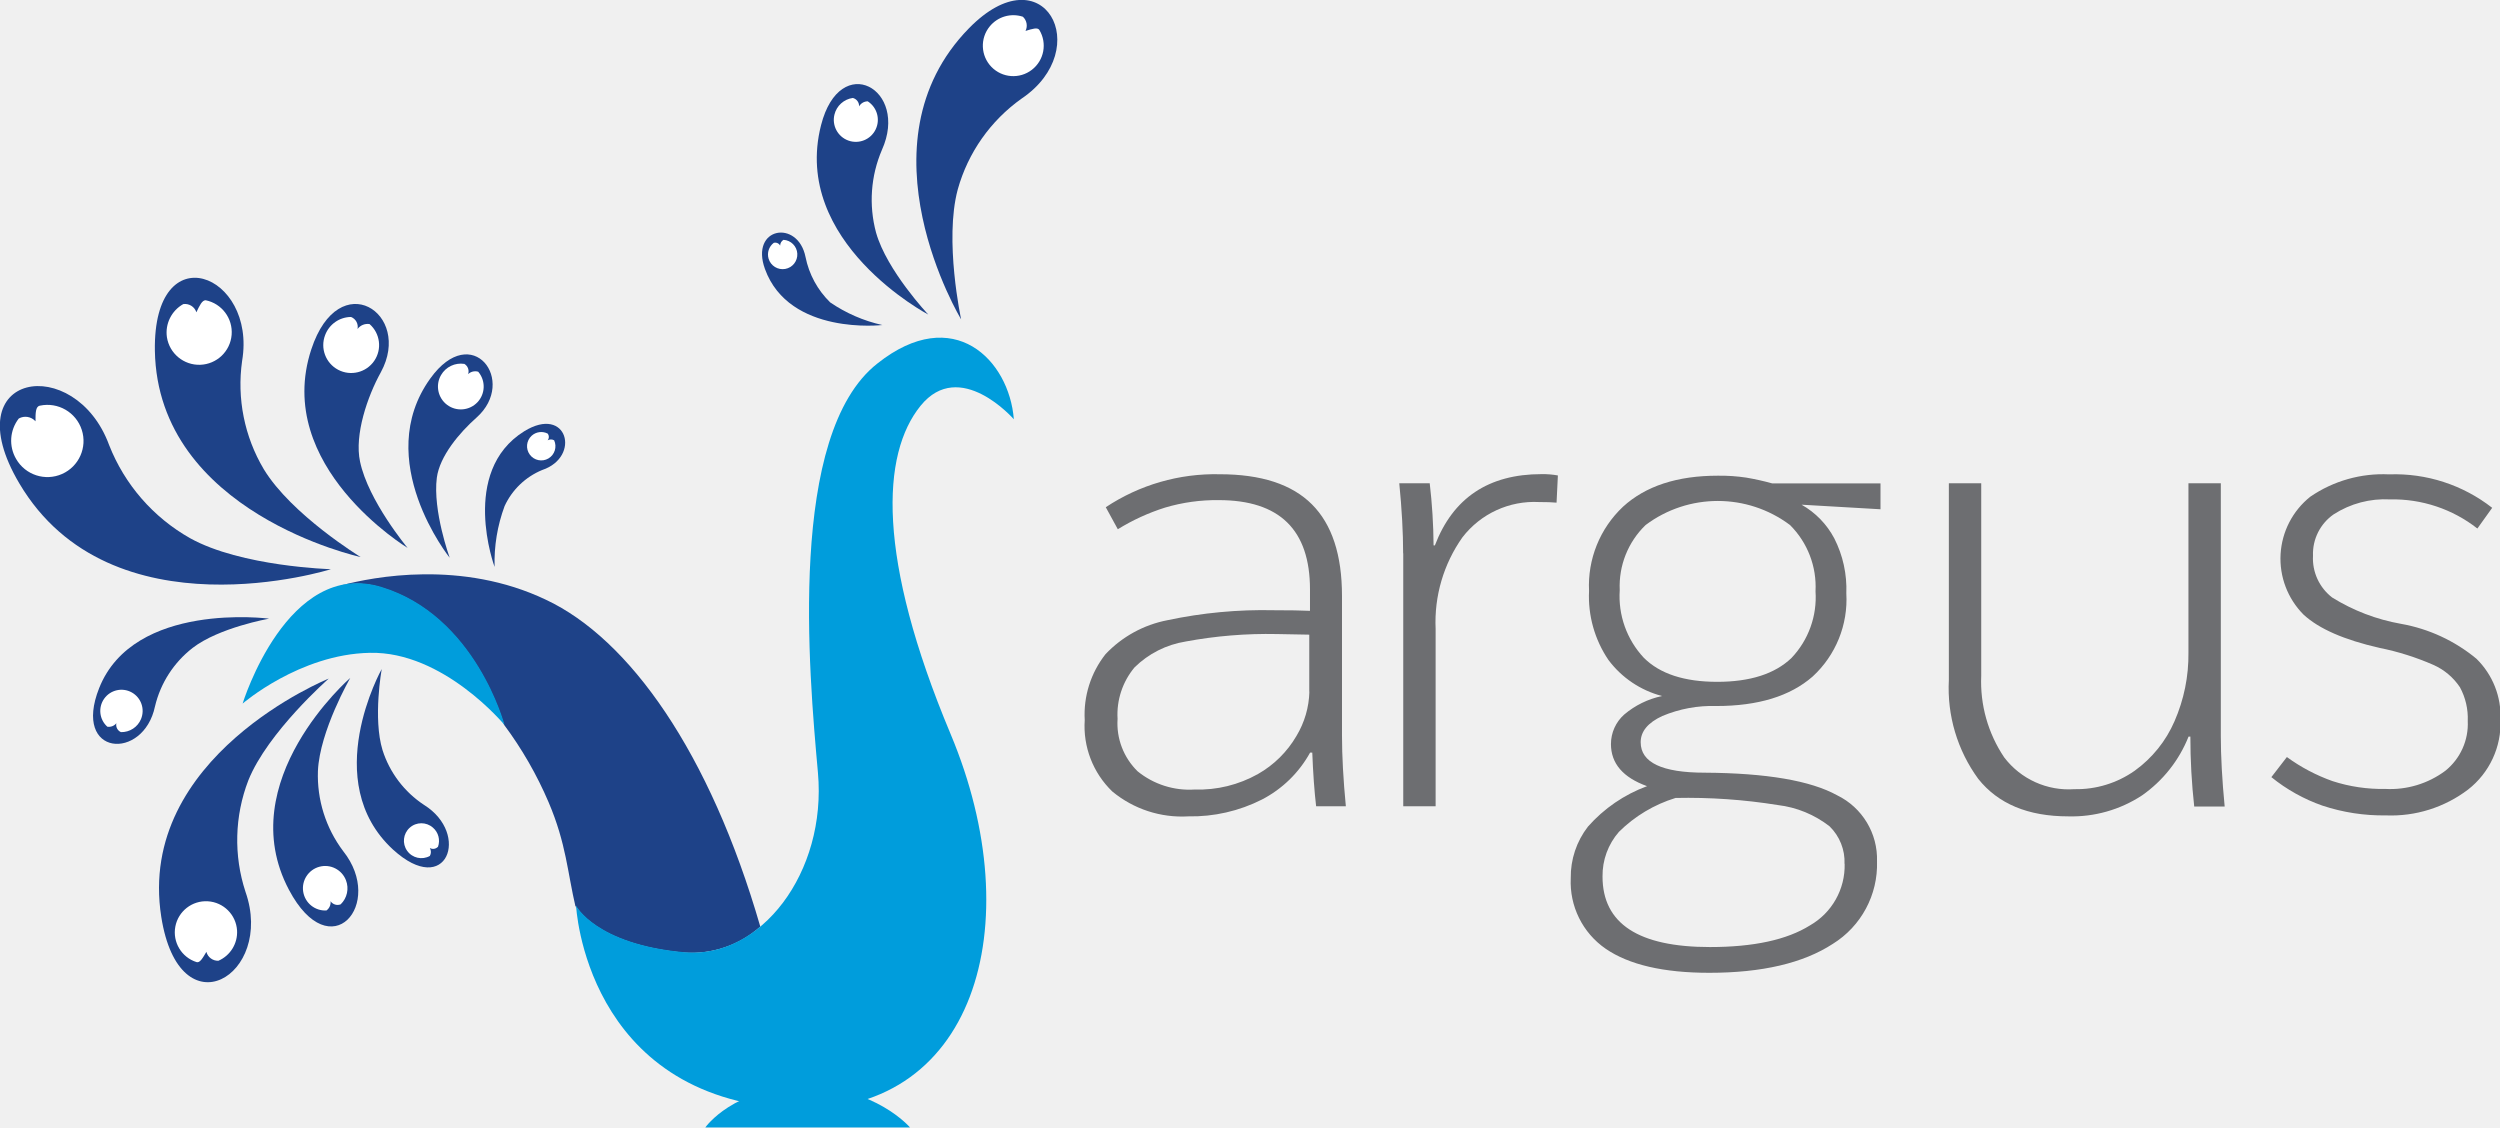
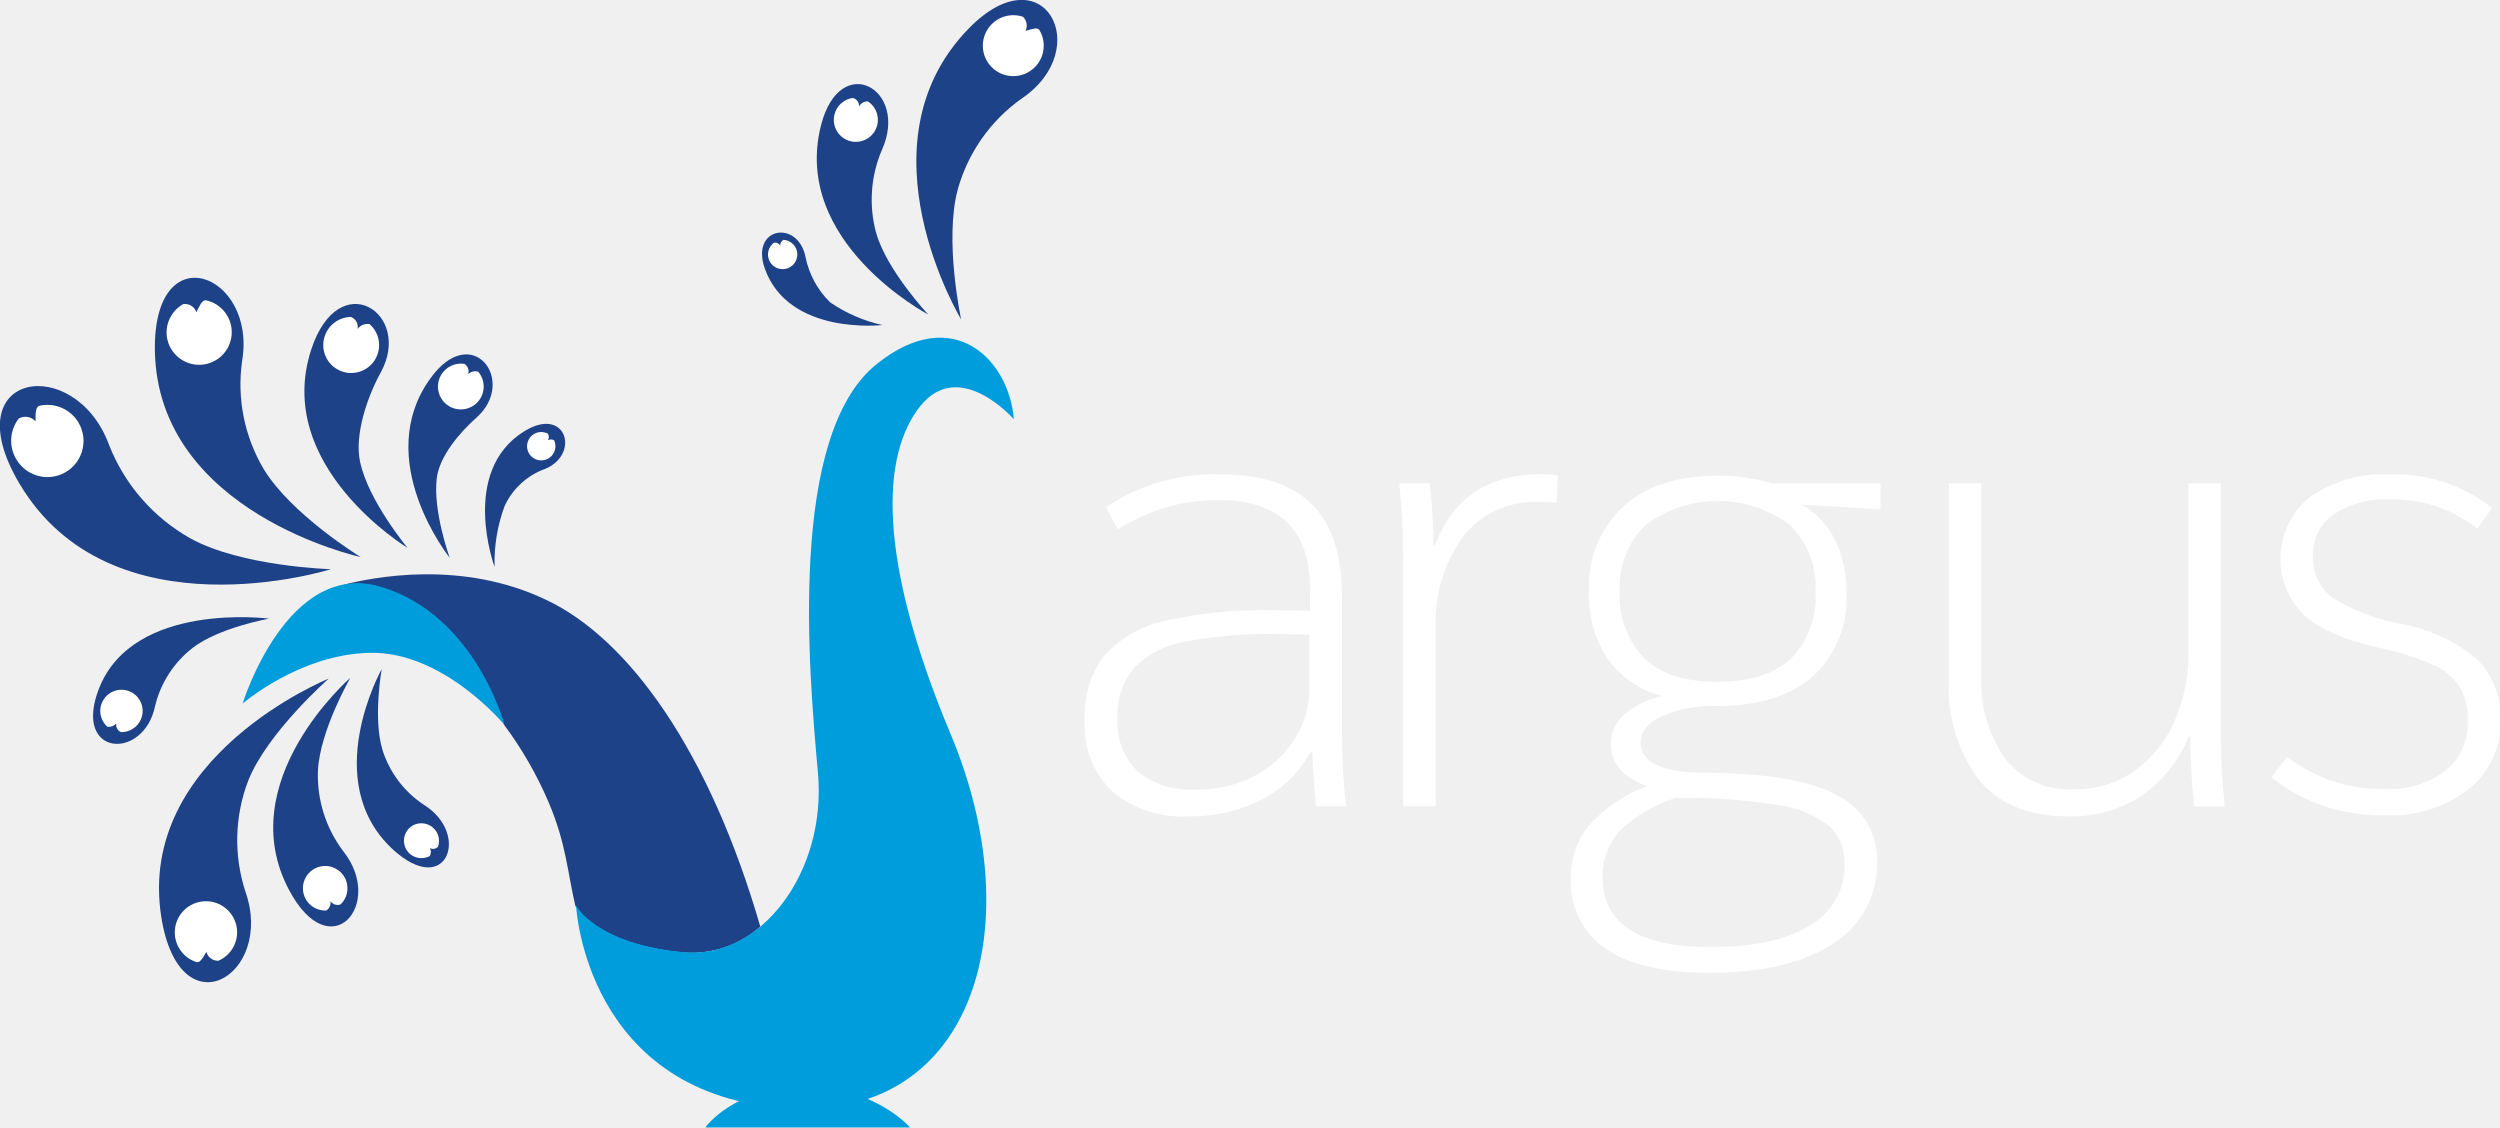
<svg xmlns="http://www.w3.org/2000/svg" id="Layer_1" data-name="Layer 1" viewBox="0 0 207.75 93.69">
  <defs>
-     <style>.cls-1{fill:#009ddc;}.cls-2{fill:#1e4288;}.cls-3{fill:#fff;}.cls-4{fill:#6d6e71;}</style>
+     <style>.cls-1{fill:#009ddc;}.cls-2{fill:#1e4288;}.cls-3{fill:#fff;}.cls-4{fill:#ffffff;}</style>
  </defs>
  <path class="cls-1" d="M98.75,118.84s2.37-3.37,8.25-3.37,8.75,3.38,8.75,3.38h-17Z" transform="translate(-40.13 -25.16)" />
  <path class="cls-2" d="M85.5,75c-7-3.34-14.36-1.9-17-1.2a6.52,6.52,0,0,1,3.3.18c7.57,2.31,10,10.79,10.21,11.4a31.42,31.42,0,0,1,3.71,6.45c1.47,3.45,1.56,5.8,2.25,8.74v-0.13s1.63,3.21,9,3.88a8.59,8.59,0,0,0,6.34-2.16C99.12,87.68,92.44,78.26,85.5,75Z" transform="translate(-40.13 -25.16)" />
  <path class="cls-2" d="M120,51.7s-8.79-14.55.65-24.19c6.22-6.36,10.49,1.72,4.38,5.84a13.8,13.8,0,0,0-5.31,7.55C118.58,45.13,120,51.7,120,51.7Z" transform="translate(-40.13 -25.16)" />
  <path class="cls-2" d="M117.27,51.3s-11.4-6-8.91-15.74c1.58-6.2,7.33-3,5.06,2.05a10.52,10.52,0,0,0-.49,6.88C113.82,47.64,117.27,51.3,117.27,51.3Z" transform="translate(-40.13 -25.16)" />
  <path class="cls-2" d="M113.45,52.17s-7.73.9-9.75-4.65c-1.27-3.49,2.74-4.16,3.37-1a7.25,7.25,0,0,0,2.05,3.77A12.52,12.52,0,0,0,113.45,52.17Z" transform="translate(-40.13 -25.16)" />
  <path class="cls-2" d="M67.45,81.55s-16,6.46-13.92,19.79c1.51,9.65,9.44,4.88,7-2.07A13.8,13.8,0,0,1,60.77,90C62.38,86,67.45,81.55,67.45,81.55Z" transform="translate(-40.13 -25.16)" />
  <path class="cls-2" d="M69.24,81.49s-9.88,8.57-5.1,17.61c3.46,6.54,8,1.17,4.51-3.21a10.45,10.45,0,0,1-2.1-6.67C66.7,85.9,69.24,81.49,69.24,81.49Z" transform="translate(-40.13 -25.16)" />
  <path class="cls-2" d="M71.85,80.76s-5.23,9.32.94,15c4.47,4.08,6.45-1.3,2.58-3.71a8.55,8.55,0,0,1-3.45-4.55C71.11,84.86,71.85,80.76,71.85,80.76Z" transform="translate(-40.13 -25.16)" />
  <path class="cls-2" d="M70.1,71.45S53.23,67.79,53,54.3c-0.15-9.77,8.48-6.41,7.25.85a13.8,13.8,0,0,0,1.8,9C64.36,67.95,70.1,71.45,70.1,71.45Z" transform="translate(-40.13 -25.16)" />
  <path class="cls-2" d="M74,70.69S62.8,63.91,66,54.19c2.3-7,8.45-3,5.78,1.9-1.11,2-2.21,5.2-1.73,7.43C70.73,66.77,74,70.69,74,70.69Z" transform="translate(-40.13 -25.16)" />
  <path class="cls-2" d="M77.5,71.51S71,63.4,75.89,56.61c3.47-4.83,7.25.22,3.84,3.25-1.42,1.26-3.06,3.2-3.3,5C76.08,67.6,77.5,71.51,77.5,71.51Z" transform="translate(-40.13 -25.16)" />
  <path class="cls-2" d="M81.23,72.27S78.3,64.36,83.69,61c3.58-2.21,4.75,2.13,1.49,3.22a5.92,5.92,0,0,0-3.12,3A13.46,13.46,0,0,0,81.23,72.27Z" transform="translate(-40.13 -25.16)" />
  <path class="cls-2" d="M67.63,72.46s-18.28,5.76-25.9-7.14C36.22,56,46.39,54.48,49.2,62.15a15.32,15.32,0,0,0,6.72,7.73C60.17,72.25,67.63,72.46,67.63,72.46Z" transform="translate(-40.13 -25.16)" />
  <path class="cls-2" d="M62.49,76.57s-11.24-1.48-14.12,5.77c-2.26,5.71,3.69,6.06,4.64,1.52A8.68,8.68,0,0,1,56.14,79C58.33,77.31,62.49,76.57,62.49,76.57Z" transform="translate(-40.13 -25.16)" />
  <path class="cls-3" d="M41.47,63.3a3,3,0,0,1,.22-3.36,1.12,1.12,0,0,1,1.39.23c0-.69,0-1.24.37-1.3A3,3,0,1,1,41.47,63.3Z" transform="translate(-40.13 -25.16)" />
  <path class="cls-3" d="M54,53.18a2.71,2.71,0,0,1,1.36-2.75,1,1,0,0,1,1.09.68c0.27-.57.47-1,0.77-1A2.71,2.71,0,1,1,54,53.18Z" transform="translate(-40.13 -25.16)" />
  <path class="cls-3" d="M67.15,53a2.32,2.32,0,0,1,2.15-1.5,0.88,0.88,0,0,1,.54,1,1.05,1.05,0,0,1,1-.41A2.32,2.32,0,1,1,67.15,53Z" transform="translate(-40.13 -25.16)" />
  <path class="cls-3" d="M76.78,56.33a1.9,1.9,0,0,1,1.94-.93,0.72,0.72,0,0,1,.31.85,0.86,0.86,0,0,1,.84-0.2A1.9,1.9,0,1,1,76.78,56.33Z" transform="translate(-40.13 -25.16)" />
  <path class="cls-3" d="M84.31,61.37a1.18,1.18,0,0,1,1.33-.18,0.45,0.45,0,0,1,0,.56,0.54,0.54,0,0,1,.54,0A1.18,1.18,0,1,1,84.31,61.37Z" transform="translate(-40.13 -25.16)" />
  <path class="cls-3" d="M59.83,102.48A2.59,2.59,0,0,1,58.28,105a1,1,0,0,1-1-.74c-0.31.52-.54,0.94-0.82,0.85A2.59,2.59,0,1,1,59.83,102.48Z" transform="translate(-40.13 -25.16)" />
  <path class="cls-3" d="M68.88,98.31a1.85,1.85,0,0,1-.44,2,0.7,0.7,0,0,1-.84-0.26,0.84,0.84,0,0,1-.34.77A1.85,1.85,0,1,1,68.88,98.31Z" transform="translate(-40.13 -25.16)" />
  <path class="cls-3" d="M76.11,93.94a1.45,1.45,0,0,1,.42,1.58,0.55,0.55,0,0,1-.68.11,0.66,0.66,0,0,1,0,.66A1.45,1.45,0,1,1,76.11,93.94Z" transform="translate(-40.13 -25.16)" />
  <path class="cls-3" d="M51.85,84.91A1.76,1.76,0,0,1,50.18,86a0.66,0.66,0,0,1-.38-0.74,0.8,0.8,0,0,1-.75.29A1.76,1.76,0,1,1,51.85,84.91Z" transform="translate(-40.13 -25.16)" />
  <path class="cls-4" d="M130.27,85A8.11,8.11,0,0,1,132,79.52a9.58,9.58,0,0,1,5.14-2.82,38.37,38.37,0,0,1,8.85-.83q1.94,0,3,.05V74.14q0-7.42-7.58-7.42a15,15,0,0,0-4.46.62,17.47,17.47,0,0,0-3.93,1.8l-1-1.83a16.42,16.42,0,0,1,9.47-2.74q5.16,0,7.66,2.5t2.5,7.61V86.3q0,2.53.32,5.86h-2.47q-0.22-1.88-.32-4.46H149a9.63,9.63,0,0,1-4,3.9A13,13,0,0,1,138.88,93a9.07,9.07,0,0,1-6.32-2.07A7.54,7.54,0,0,1,130.27,85Zm18.66-2.37V77.9l-2.69-.05a37.18,37.18,0,0,0-7.58.62,7.82,7.82,0,0,0-4.25,2.15A6.11,6.11,0,0,0,133,84.9a5.57,5.57,0,0,0,1.67,4.36,6.82,6.82,0,0,0,4.73,1.51,10.08,10.08,0,0,0,5.27-1.29,8.63,8.63,0,0,0,3.2-3.17A7.5,7.5,0,0,0,148.94,82.64Z" transform="translate(-40.13 -25.16)" />
  <path class="cls-4" d="M156.73,71.13q0-2.58-.32-5.81h2.53a47.24,47.24,0,0,1,.32,5.16h0.11q2.26-5.92,8.87-5.92a7,7,0,0,1,1.35.11l-0.11,2.26q-0.54-.05-1.45-0.05a7.54,7.54,0,0,0-6.37,2.93,12.22,12.22,0,0,0-2.23,7.61V92.16h-2.69v-21Z" transform="translate(-40.13 -25.16)" />
  <path class="cls-4" d="M170.66,98.13a6.82,6.82,0,0,1,1.43-4.28A12.16,12.16,0,0,1,177,90.49q-3-1.08-3-3.5a3.28,3.28,0,0,1,1.1-2.45A7.11,7.11,0,0,1,178.25,83a8.11,8.11,0,0,1-4.46-3,9.4,9.4,0,0,1-1.61-5.73,9,9,0,0,1,2.82-7q2.82-2.58,7.88-2.58a14.64,14.64,0,0,1,2.37.16,21.53,21.53,0,0,1,2.15.48h9v2.15l-6.56-.38a6.94,6.94,0,0,1,2.72,2.8,9.27,9.27,0,0,1,1,4.57,8.7,8.7,0,0,1-2.8,6.91q-2.8,2.45-8,2.45a10.7,10.7,0,0,0-4.49.83q-1.8.83-1.8,2.18,0,2.53,5.33,2.53,7.69,0.05,11,1.88a5.9,5.9,0,0,1,3.31,5.49,7.78,7.78,0,0,1-3.68,6.86Q188.74,106,182.17,106q-5.7,0-8.61-2A6.73,6.73,0,0,1,170.66,98.13Zm22.75-1.18a4.12,4.12,0,0,0-1.24-3.12,8.64,8.64,0,0,0-4.3-1.77,47.24,47.24,0,0,0-8.5-.59,11.45,11.45,0,0,0-4.71,2.82A5.53,5.53,0,0,0,173.3,98q0,5.86,8.93,5.86,5.43,0,8.31-1.8A5.73,5.73,0,0,0,193.42,96.95ZM191,74.3a7.24,7.24,0,0,0-2.12-5.51,10,10,0,0,0-12,0,7.06,7.06,0,0,0-2.15,5.41,7.49,7.49,0,0,0,2,5.62q2,2,6.1,2T189,79.84A7.32,7.32,0,0,0,191,74.3Z" transform="translate(-40.13 -25.16)" />
  <path class="cls-4" d="M202.08,81.67V65.32h2.69v16a11.26,11.26,0,0,0,1.91,6.78,6.73,6.73,0,0,0,5.84,2.64,8.4,8.4,0,0,0,5-1.53,9.91,9.91,0,0,0,3.31-4.11,13.8,13.8,0,0,0,1.16-5.7V65.32h2.69v21q0,2.53.32,5.86h-2.53a52.48,52.48,0,0,1-.32-5.81H222a10.87,10.87,0,0,1-3.87,4.89A10.64,10.64,0,0,1,212,93q-5,0-7.48-3.12A12.77,12.77,0,0,1,202.08,81.67Z" transform="translate(-40.13 -25.16)" />
  <path class="cls-4" d="M247.23,67.36L246,69.08a11.37,11.37,0,0,0-7.26-2.42,7.88,7.88,0,0,0-4.68,1.24,4,4,0,0,0-1.72,3.44,4.1,4.1,0,0,0,1.59,3.47A16.14,16.14,0,0,0,239.65,77a13.53,13.53,0,0,1,6.27,2.9,6.68,6.68,0,0,1,2,5.06,7,7,0,0,1-2.69,5.81,10.59,10.59,0,0,1-6.83,2.15,16,16,0,0,1-5.27-.81,14.15,14.15,0,0,1-4.25-2.37l1.29-1.67a14.87,14.87,0,0,0,3.79,2,13.35,13.35,0,0,0,4.38.65,7.66,7.66,0,0,0,5-1.51,5,5,0,0,0,1.86-4.14,5.38,5.38,0,0,0-.65-2.8,5.16,5.16,0,0,0-2.21-1.86A22,22,0,0,0,237.87,79q-4.41-1-6.32-2.77a6.59,6.59,0,0,1,.56-9.79,10.67,10.67,0,0,1,6.56-1.86A13.12,13.12,0,0,1,247.23,67.36Z" transform="translate(-40.13 -25.16)" />
  <path class="cls-3" d="M122.38,27.35a2.53,2.53,0,0,1,2.75-.8,1,1,0,0,1,.22,1.18c0.56-.17,1-0.32,1.15-0.08A2.53,2.53,0,1,1,122.38,27.35Z" transform="translate(-40.13 -25.16)" />
  <path class="cls-3" d="M109.47,34.69A1.83,1.83,0,0,1,111,33.3a0.69,0.69,0,0,1,.52.7,0.83,0.83,0,0,1,.72-0.42A1.83,1.83,0,1,1,109.47,34.69Z" transform="translate(-40.13 -25.16)" />
  <path class="cls-3" d="M104,46.66a1.22,1.22,0,0,1,.43-1.32,0.46,0.46,0,0,1,.53.23,0.56,0.56,0,0,1,.28-0.48A1.22,1.22,0,1,1,104,46.66Z" transform="translate(-40.13 -25.16)" />
  <path class="cls-1" d="M124.38,60s-4.49-5.14-7.75-1.12-3.66,12.6,2.5,27.29c6.67,15.91,2,31.91-13.3,31.11C88.75,116.34,88,100.41,88,100.41s1.63,3.21,9,3.88c6.32,0.58,11.85-6.61,11.1-14.93s-2.54-28.14,4.95-34C119.38,50.34,124,55.09,124.38,60Z" transform="translate(-40.13 -25.16)" />
  <path class="cls-1" d="M82.06,85.41s-5.07-6.14-11.2-6c-5.83.11-10.57,4.22-10.57,4.22S64,71.55,71.84,73.94,82.06,85.41,82.06,85.41Z" transform="translate(-40.13 -25.16)" />
</svg>
